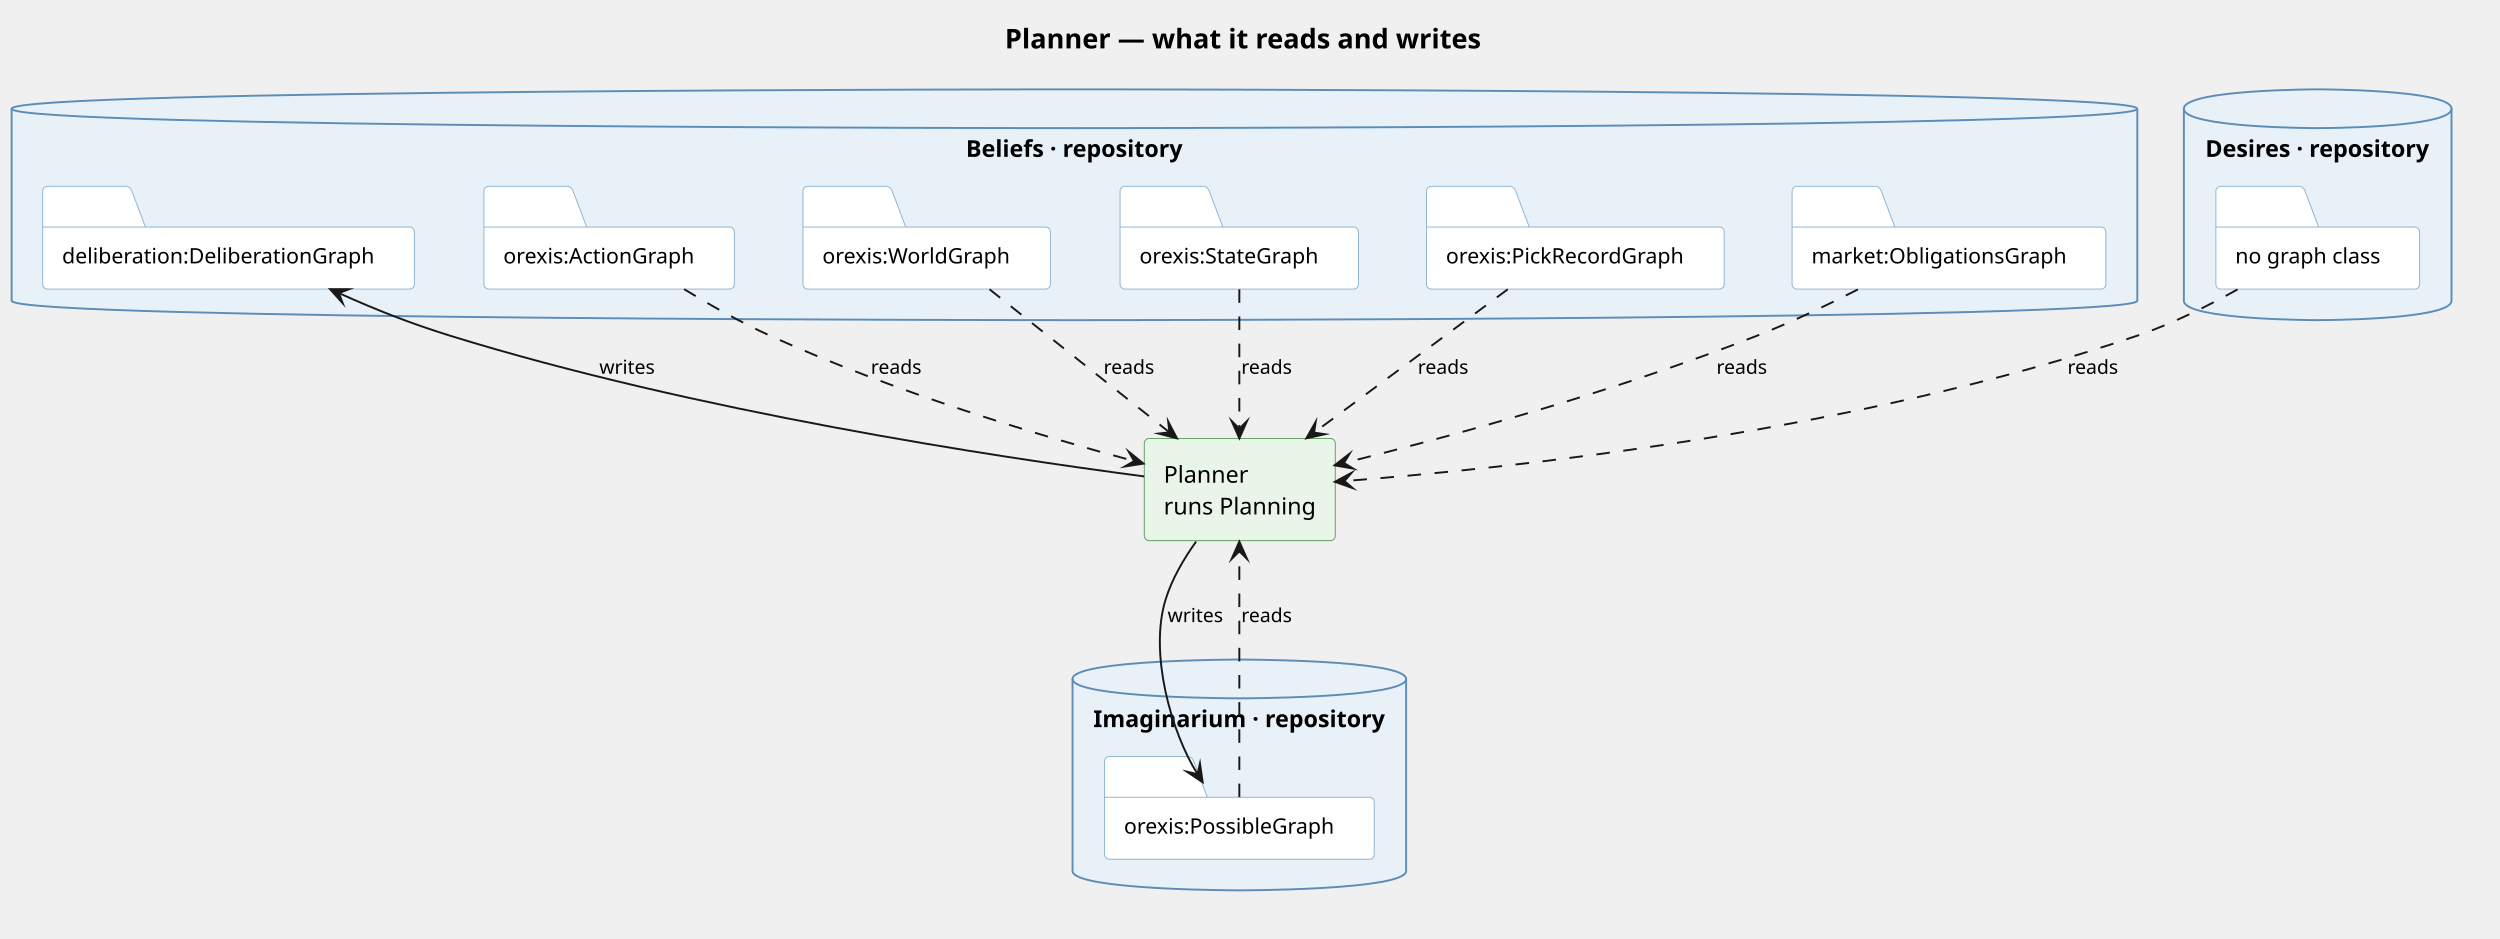
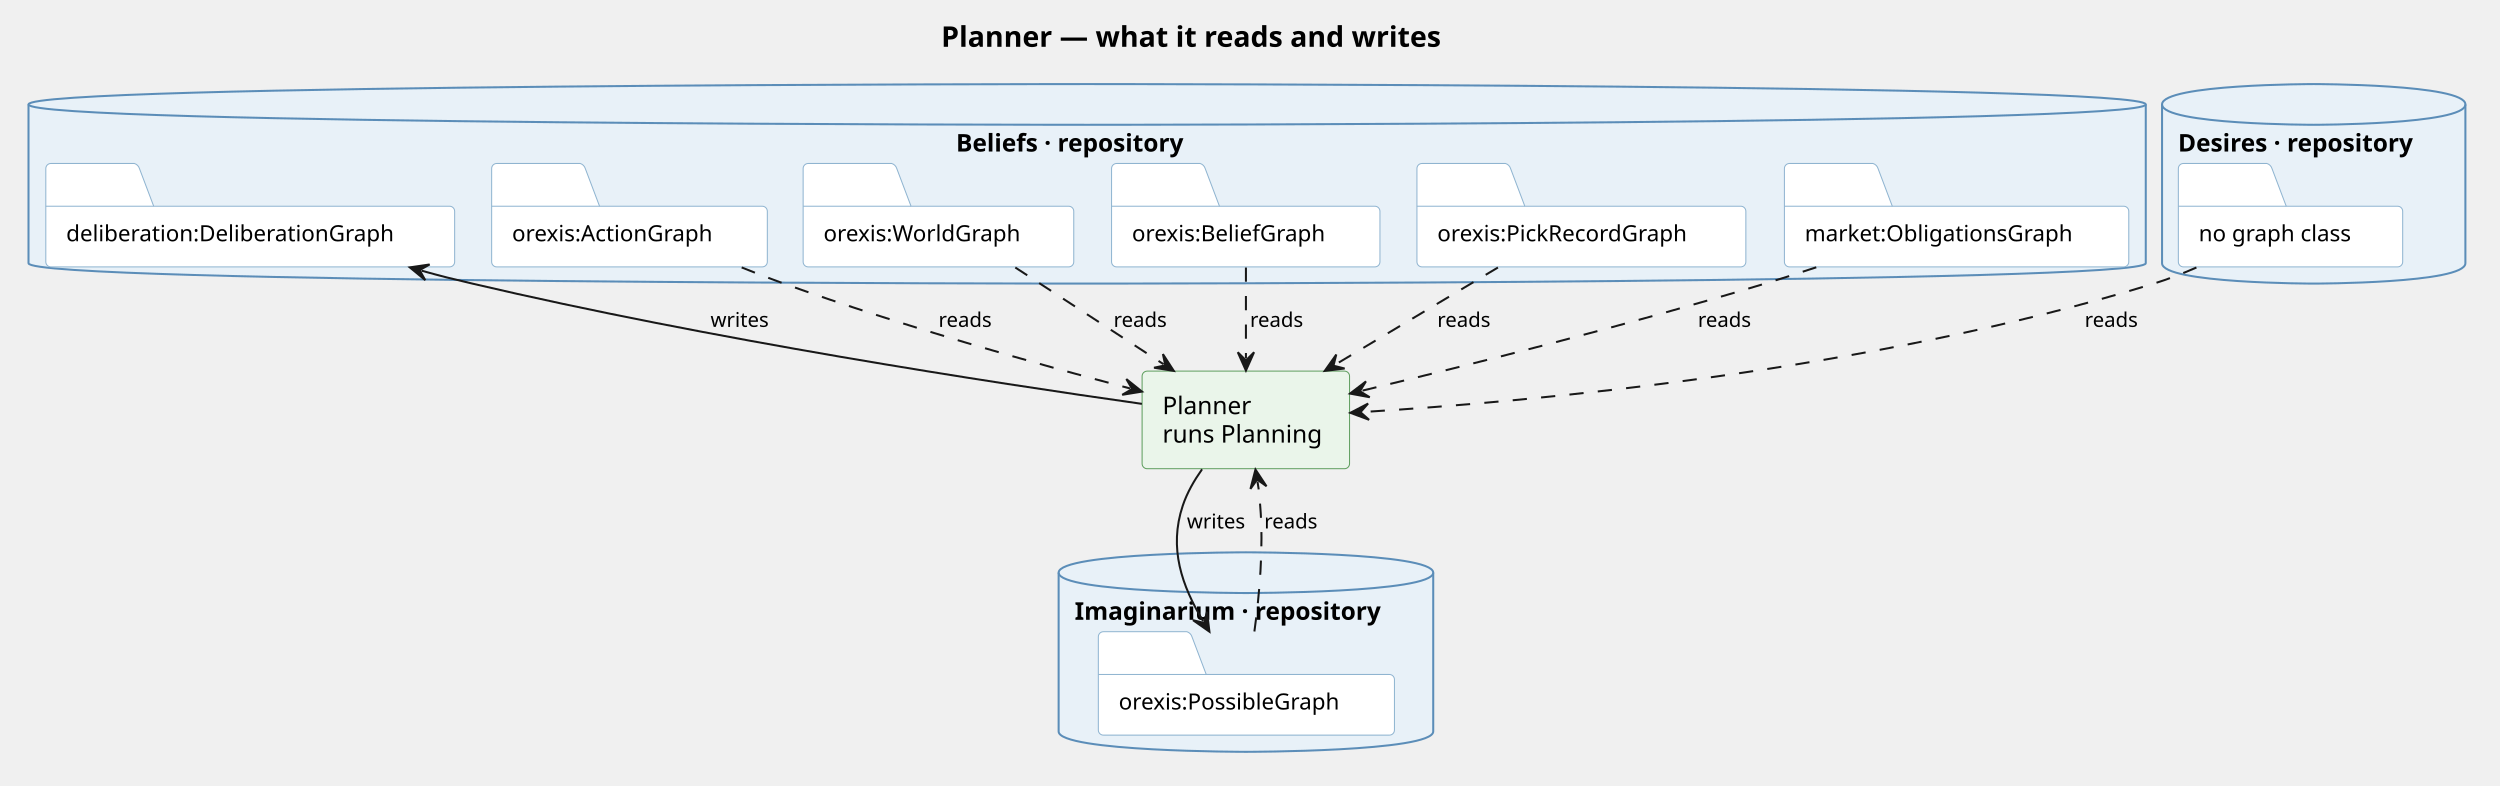
- <svg xmlns="http://www.w3.org/2000/svg" version="1.1" data-diagram-type="DESCRIPTION" style="width:1289px;height:484px;background:#FFFFFF;" width="1289px" height="484px" viewBox="0 0 1289 484" zoomAndPan="magnify" preserveAspectRatio="none" contentStyleType="text/css">
+ <svg xmlns="http://www.w3.org/2000/svg" contentStyleType="text/css" height="386px" preserveAspectRatio="none" style="width:1228px;height:386px;background:#FFFFFF;" version="1.1" viewBox="0 0 1228 386" width="1228px" zoomAndPan="magnify">
  <defs />
-   <g font-family="sans-serif" lengthAdjust="spacing">
-     <g class="title" data-source-line="1">
-       <text x="518.108" y="24.966" fill="#000" font-size="14" textLength="245.783" font-weight="700">Planner — what it reads and writes</text>
+   <g>
+     <text fill="#000000" font-family="sans-serif" font-size="14" font-weight="bold" lengthAdjust="spacing" textLength="277.409" x="462.295" y="22.995">Planner — what it reads and writes</text>
+     <g id="cluster_BEL">
+       <path d="M14,51.297 C14,41.297 534,41.297 534,41.297 C534,41.297 1054,41.297 1054,51.297 L1054,129.297 C1054,139.297 534,139.297 534,139.297 C534,139.297 14,139.297 14,129.297 L14,51.297 " fill="#E8F1F8" style="stroke:#5B8DB8;stroke-width:1.0;" />
+       <path d="M14,51.297 C14,61.297 534,61.297 534,61.297 C534,61.297 1054,61.297 1054,51.297 " fill="none" style="stroke:#5B8DB8;stroke-width:1.0;" />
+       <text fill="#000000" font-family="sans-serif" font-size="12" font-weight="bold" lengthAdjust="spacing" textLength="128.795" x="469.603" y="74.436">Beliefs · repository</text>
    </g>
-     <g class="cluster" data-qualified-name="BEL" id="ent0001" data-source-line="23">
-       <path d="M6,56.068 C6,46.068 554,46.068 554,46.068 C554,46.068 1102,46.068 1102,56.068 L1102,155.068 C1102,165.068 554,165.068 554,165.068 C554,165.068 6,165.068 6,155.068 L6,56.068" style="stroke:#5B8DB8;stroke-width:1;" fill="#E8F1F8" />
-       <path d="M6,56.068 C6,66.068 554,66.068 554,66.068 C554,66.068 1102,66.068 1102,56.068" style="stroke:#5B8DB8;stroke-width:1;" fill="none" />
-       <text x="498.032" y="80.896" fill="#000" font-size="12" textLength="111.937" font-weight="700">Beliefs · repository</text>
+     <g id="cluster_DES">
+       <path d="M1062,51.297 C1062,41.297 1136.5,41.297 1136.5,41.297 C1136.5,41.297 1211,41.297 1211,51.297 L1211,129.297 C1211,139.297 1136.5,139.297 1136.5,139.297 C1136.5,139.297 1062,139.297 1062,129.297 L1062,51.297 " fill="#E8F1F8" style="stroke:#5B8DB8;stroke-width:1.0;" />
+       <path d="M1062,51.297 C1062,61.297 1136.5,61.297 1136.5,61.297 C1136.5,61.297 1211,61.297 1211,51.297 " fill="none" style="stroke:#5B8DB8;stroke-width:1.0;" />
+       <text fill="#000000" font-family="sans-serif" font-size="12" font-weight="bold" lengthAdjust="spacing" textLength="133.336" x="1069.832" y="74.436">Desires · repository</text>
    </g>
-     <g class="cluster" data-qualified-name="DES" id="ent0008" data-source-line="32">
-       <path d="M1126,56.068 C1126,46.068 1195,46.068 1195,46.068 C1195,46.068 1264,46.068 1264,56.068 L1264,155.068 C1264,165.068 1195,165.068 1195,165.068 C1195,165.068 1126,165.068 1126,155.068 L1126,56.068" style="stroke:#5B8DB8;stroke-width:1;" fill="#E8F1F8" />
-       <path d="M1126,56.068 C1126,66.068 1195,66.068 1195,66.068 C1195,66.068 1264,66.068 1264,56.068" style="stroke:#5B8DB8;stroke-width:1;" fill="none" />
-       <text x="1137.07" y="80.896" fill="#000" font-size="12" textLength="115.861" font-weight="700">Desires · repository</text>
+     <g id="cluster_IMG">
+       <path d="M520,281.297 C520,271.297 612,271.297 612,271.297 C612,271.297 704,271.297 704,281.297 L704,359.297 C704,369.297 612,369.297 612,369.297 C612,369.297 520,369.297 520,359.297 L520,281.297 " fill="#E8F1F8" style="stroke:#5B8DB8;stroke-width:1.0;" />
+       <path d="M520,281.297 C520,291.297 612,291.297 612,291.297 C612,291.297 704,291.297 704,281.297 " fill="none" style="stroke:#5B8DB8;stroke-width:1.0;" />
+       <text fill="#000000" font-family="sans-serif" font-size="12" font-weight="bold" lengthAdjust="spacing" textLength="168.269" x="527.865" y="304.435">Imaginarium · repository</text>
    </g>
-     <g class="cluster" data-qualified-name="IMG" id="ent0010" data-source-line="36">
-       <path d="M553,350.068 C553,340.068 639,340.068 639,340.068 C639,340.068 725,340.068 725,350.068 L725,449.068 C725,459.068 639,459.068 639,459.068 C639,459.068 553,459.068 553,449.068 L553,350.068" style="stroke:#5B8DB8;stroke-width:1;" fill="#E8F1F8" />
-       <path d="M553,350.068 C553,360.068 639,360.068 639,360.068 C639,360.068 725,360.068 725,350.068" style="stroke:#5B8DB8;stroke-width:1;" fill="none" />
-       <text x="563.687" y="374.896" fill="#000" font-size="12" textLength="150.625" font-weight="700">Imaginarium · repository</text>
+     <g id="elem_PL">
+       <rect fill="#EAF5EA" height="47.938" rx="2.5" ry="2.5" style="stroke:#5E9E5E;stroke-width:0.5;" width="101.902" x="561" y="182.297" />
+       <text fill="#000000" font-family="sans-serif" font-size="12" lengthAdjust="spacing" textLength="45.451" x="571" y="203.435">Planner</text>
+       <text fill="#000000" font-family="sans-serif" font-size="12" lengthAdjust="spacing" textLength="81.902" x="571" y="217.404">runs Planning</text>
    </g>
-     <g class="entity" data-qualified-name="BEL.A" id="ent0002" data-source-line="24">
-       <path d="M252,96.068 L293,96.068 A3.75,3.75 0 0 1 295.5,98.568 L302.5,117.068 L376.131,117.068 A2.5,2.5 0 0 1 378.631,119.568 L378.631,146.55 A2.5,2.5 0 0 1 376.131,149.05 L252,149.05 A2.5,2.5 0 0 1 249.5,146.55 L249.5,98.568 A2.5,2.5 0 0 1 252,96.068" style="stroke:#8FB4D0;stroke-width:0.5;" fill="#FFF" />
-       <line x1="249.5" y1="117.068" x2="302.5" y2="117.068" style="stroke:#8FB4D0;stroke-width:0.5;" />
-       <text x="259.5" y="135.827" fill="#000" font-size="11" textLength="99.131">orexis:ActionGraph</text>
+     <g id="elem_A">
+       <path d="M244,80.297 L285,80.297 A3.75,3.75 0 0 1 287.5,82.797 L294.5,101.297 L374.408,101.297 A2.5,2.5 0 0 1 376.908,103.797 L376.908,128.602 A2.5,2.5 0 0 1 374.408,131.102 L244,131.102 A2.5,2.5 0 0 1 241.5,128.602 L241.5,82.797 A2.5,2.5 0 0 1 244,80.297 " fill="#FFFFFF" style="stroke:#8FB4D0;stroke-width:0.5;" />
+       <line style="stroke:#8FB4D0;stroke-width:0.5;" x1="241.5" x2="294.5" y1="101.297" y2="101.297" />
+       <text fill="#000000" font-family="sans-serif" font-size="11" lengthAdjust="spacing" textLength="105.408" x="251.5" y="118.507">orexis:ActionGraph</text>
    </g>
-     <g class="entity" data-qualified-name="BEL.W" id="ent0003" data-source-line="25">
-       <path d="M416.5,96.068 L457.5,96.068 A3.75,3.75 0 0 1 460,98.568 L467,117.068 L539.091,117.068 A2.5,2.5 0 0 1 541.591,119.568 L541.591,146.55 A2.5,2.5 0 0 1 539.091,149.05 L416.5,149.05 A2.5,2.5 0 0 1 414,146.55 L414,98.568 A2.5,2.5 0 0 1 416.5,96.068" style="stroke:#8FB4D0;stroke-width:0.5;" fill="#FFF" />
-       <line x1="414" y1="117.068" x2="467" y2="117.068" style="stroke:#8FB4D0;stroke-width:0.5;" />
-       <text x="424" y="135.827" fill="#000" font-size="11" textLength="97.591">orexis:WorldGraph</text>
+     <g id="elem_W">
+       <path d="M397,80.297 L438,80.297 A3.75,3.75 0 0 1 440.5,82.797 L447.5,101.297 L524.932,101.297 A2.5,2.5 0 0 1 527.432,103.797 L527.432,128.602 A2.5,2.5 0 0 1 524.932,131.102 L397,131.102 A2.5,2.5 0 0 1 394.5,128.602 L394.5,82.797 A2.5,2.5 0 0 1 397,80.297 " fill="#FFFFFF" style="stroke:#8FB4D0;stroke-width:0.5;" />
+       <line style="stroke:#8FB4D0;stroke-width:0.5;" x1="394.5" x2="447.5" y1="101.297" y2="101.297" />
+       <text fill="#000000" font-family="sans-serif" font-size="11" lengthAdjust="spacing" textLength="102.932" x="404.5" y="118.507">orexis:WorldGraph</text>
    </g>
-     <g class="entity" data-qualified-name="BEL.S" id="ent0004" data-source-line="26">
-       <path d="M580,96.068 L621,96.068 A3.75,3.75 0 0 1 623.5,98.568 L630.5,117.068 L697.916,117.068 A2.5,2.5 0 0 1 700.416,119.568 L700.416,146.55 A2.5,2.5 0 0 1 697.916,149.05 L580,149.05 A2.5,2.5 0 0 1 577.5,146.55 L577.5,98.568 A2.5,2.5 0 0 1 580,96.068" style="stroke:#8FB4D0;stroke-width:0.5;" fill="#FFF" />
-       <line x1="577.5" y1="117.068" x2="630.5" y2="117.068" style="stroke:#8FB4D0;stroke-width:0.5;" />
-       <text x="587.5" y="135.827" fill="#000" font-size="11" textLength="92.916">orexis:StateGraph</text>
+     <g id="elem_S">
+       <path d="M548.5,80.297 L589.5,80.297 A3.75,3.75 0 0 1 592,82.797 L599,101.297 L675.331,101.297 A2.5,2.5 0 0 1 677.831,103.797 L677.831,128.602 A2.5,2.5 0 0 1 675.331,131.102 L548.5,131.102 A2.5,2.5 0 0 1 546,128.602 L546,82.797 A2.5,2.5 0 0 1 548.5,80.297 " fill="#FFFFFF" style="stroke:#8FB4D0;stroke-width:0.5;" />
+       <line style="stroke:#8FB4D0;stroke-width:0.5;" x1="546" x2="599" y1="101.297" y2="101.297" />
+       <text fill="#000000" font-family="sans-serif" font-size="11" lengthAdjust="spacing" textLength="101.831" x="556" y="118.507">orexis:BeliefGraph</text>
    </g>
-     <g class="entity" data-qualified-name="BEL.P" id="ent0005" data-source-line="27">
-       <path d="M738,96.068 L779,96.068 A3.75,3.75 0 0 1 781.5,98.568 L788.5,117.068 L886.496,117.068 A2.5,2.5 0 0 1 888.996,119.568 L888.996,146.55 A2.5,2.5 0 0 1 886.496,149.05 L738,149.05 A2.5,2.5 0 0 1 735.5,146.55 L735.5,98.568 A2.5,2.5 0 0 1 738,96.068" style="stroke:#8FB4D0;stroke-width:0.5;" fill="#FFF" />
-       <line x1="735.5" y1="117.068" x2="788.5" y2="117.068" style="stroke:#8FB4D0;stroke-width:0.5;" />
-       <text x="745.5" y="135.827" fill="#000" font-size="11" textLength="123.496">orexis:PickRecordGraph</text>
+     <g id="elem_P">
+       <path d="M698.5,80.297 L739.5,80.297 A3.75,3.75 0 0 1 742,82.797 L749,101.297 L855.065,101.297 A2.5,2.5 0 0 1 857.565,103.797 L857.565,128.602 A2.5,2.5 0 0 1 855.065,131.102 L698.5,131.102 A2.5,2.5 0 0 1 696,128.602 L696,82.797 A2.5,2.5 0 0 1 698.5,80.297 " fill="#FFFFFF" style="stroke:#8FB4D0;stroke-width:0.5;" />
+       <line style="stroke:#8FB4D0;stroke-width:0.5;" x1="696" x2="749" y1="101.297" y2="101.297" />
+       <text fill="#000000" font-family="sans-serif" font-size="11" lengthAdjust="spacing" textLength="131.565" x="706" y="118.507">orexis:PickRecordGraph</text>
    </g>
-     <g class="entity" data-qualified-name="BEL.O" id="ent0006" data-source-line="28">
-       <path d="M926.5,96.068 L967.5,96.068 A3.75,3.75 0 0 1 970,98.568 L977,117.068 L1083.279,117.068 A2.5,2.5 0 0 1 1085.779,119.568 L1085.779,146.55 A2.5,2.5 0 0 1 1083.279,149.05 L926.5,149.05 A2.5,2.5 0 0 1 924,146.55 L924,98.568 A2.5,2.5 0 0 1 926.5,96.068" style="stroke:#8FB4D0;stroke-width:0.5;" fill="#FFF" />
-       <line x1="924" y1="117.068" x2="977" y2="117.068" style="stroke:#8FB4D0;stroke-width:0.5;" />
-       <text x="934" y="135.827" fill="#000" font-size="11" textLength="131.779">market:ObligationsGraph</text>
+     <g id="elem_O">
+       <path d="M879,80.297 L920,80.297 A3.75,3.75 0 0 1 922.5,82.797 L929.5,101.297 L1043.154,101.297 A2.5,2.5 0 0 1 1045.654,103.797 L1045.654,128.602 A2.5,2.5 0 0 1 1043.154,131.102 L879,131.102 A2.5,2.5 0 0 1 876.5,128.602 L876.5,82.797 A2.5,2.5 0 0 1 879,80.297 " fill="#FFFFFF" style="stroke:#8FB4D0;stroke-width:0.5;" />
+       <line style="stroke:#8FB4D0;stroke-width:0.5;" x1="876.5" x2="929.5" y1="101.297" y2="101.297" />
+       <text fill="#000000" font-family="sans-serif" font-size="11" lengthAdjust="spacing" textLength="139.154" x="886.5" y="118.507">market:ObligationsGraph</text>
    </g>
-     <g class="entity" data-qualified-name="BEL.D" id="ent0007" data-source-line="29">
-       <path d="M24.5,96.068 L65.5,96.068 A3.75,3.75 0 0 1 68,98.568 L75,117.068 L211.177,117.068 A2.5,2.5 0 0 1 213.677,119.568 L213.677,146.55 A2.5,2.5 0 0 1 211.177,149.05 L24.5,149.05 A2.5,2.5 0 0 1 22,146.55 L22,98.568 A2.5,2.5 0 0 1 24.5,96.068" style="stroke:#8FB4D0;stroke-width:0.5;" fill="#FFF" />
-       <line x1="22" y1="117.068" x2="75" y2="117.068" style="stroke:#8FB4D0;stroke-width:0.5;" />
-       <text x="32" y="135.827" fill="#000" font-size="11" textLength="161.677">deliberation:DeliberationGraph</text>
+     <g id="elem_D">
+       <path d="M25,80.297 L66,80.297 A3.75,3.75 0 0 1 68.5,82.797 L75.5,101.297 L220.828,101.297 A2.5,2.5 0 0 1 223.328,103.797 L223.328,128.602 A2.5,2.5 0 0 1 220.828,131.102 L25,131.102 A2.5,2.5 0 0 1 22.5,128.602 L22.5,82.797 A2.5,2.5 0 0 1 25,80.297 " fill="#FFFFFF" style="stroke:#8FB4D0;stroke-width:0.5;" />
+       <line style="stroke:#8FB4D0;stroke-width:0.5;" x1="22.5" x2="75.5" y1="101.297" y2="101.297" />
+       <text fill="#000000" font-family="sans-serif" font-size="11" lengthAdjust="spacing" textLength="170.828" x="32.5" y="118.507">deliberation:DeliberationGraph</text>
    </g>
-     <g class="entity" data-qualified-name="DES.X" id="ent0009" data-source-line="33">
-       <path d="M1145,96.068 L1186,96.068 A3.75,3.75 0 0 1 1188.5,98.568 L1195.5,117.068 L1245.041,117.068 A2.5,2.5 0 0 1 1247.541,119.568 L1247.541,146.55 A2.5,2.5 0 0 1 1245.041,149.05 L1145,149.05 A2.5,2.5 0 0 1 1142.5,146.55 L1142.5,98.568 A2.5,2.5 0 0 1 1145,96.068" style="stroke:#8FB4D0;stroke-width:0.5;" fill="#FFF" />
-       <line x1="1142.5" y1="117.068" x2="1195.5" y2="117.068" style="stroke:#8FB4D0;stroke-width:0.5;" />
-       <text x="1152.5" y="135.827" fill="#000" font-size="11" textLength="75.041">no graph class</text>
+     <g id="elem_X">
+       <path d="M1072.5,80.297 L1113.5,80.297 A3.75,3.75 0 0 1 1116,82.797 L1123,101.297 L1177.701,101.297 A2.5,2.5 0 0 1 1180.201,103.797 L1180.201,128.602 A2.5,2.5 0 0 1 1177.701,131.102 L1072.5,131.102 A2.5,2.5 0 0 1 1070,128.602 L1070,82.797 A2.5,2.5 0 0 1 1072.5,80.297 " fill="#FFFFFF" style="stroke:#8FB4D0;stroke-width:0.5;" />
+       <line style="stroke:#8FB4D0;stroke-width:0.5;" x1="1070" x2="1123" y1="101.297" y2="101.297" />
+       <text fill="#000000" font-family="sans-serif" font-size="11" lengthAdjust="spacing" textLength="80.201" x="1080" y="118.507">no graph class</text>
    </g>
-     <g class="entity" data-qualified-name="IMG.V" id="ent0011" data-source-line="37">
-       <path d="M572,390.068 L613,390.068 A3.75,3.75 0 0 1 615.5,392.568 L622.5,411.068 L706.053,411.068 A2.5,2.5 0 0 1 708.553,413.568 L708.553,440.55 A2.5,2.5 0 0 1 706.053,443.05 L572,443.05 A2.5,2.5 0 0 1 569.5,440.55 L569.5,392.568 A2.5,2.5 0 0 1 572,390.068" style="stroke:#8FB4D0;stroke-width:0.5;" fill="#FFF" />
-       <line x1="569.5" y1="411.068" x2="622.5" y2="411.068" style="stroke:#8FB4D0;stroke-width:0.5;" />
-       <text x="579.5" y="429.827" fill="#000" font-size="11" textLength="109.053">orexis:PossibleGraph</text>
+     <g id="elem_V">
+       <path d="M542,310.297 L583,310.297 A3.75,3.75 0 0 1 585.5,312.797 L592.5,331.297 L682.452,331.297 A2.5,2.5 0 0 1 684.952,333.797 L684.952,358.602 A2.5,2.5 0 0 1 682.452,361.102 L542,361.102 A2.5,2.5 0 0 1 539.5,358.602 L539.5,312.797 A2.5,2.5 0 0 1 542,310.297 " fill="#FFFFFF" style="stroke:#8FB4D0;stroke-width:0.5;" />
+       <line style="stroke:#8FB4D0;stroke-width:0.5;" x1="539.5" x2="592.5" y1="331.297" y2="331.297" />
+       <text fill="#000000" font-family="sans-serif" font-size="11" lengthAdjust="spacing" textLength="115.452" x="549.5" y="348.507">orexis:PossibleGraph</text>
    </g>
-     <g class="entity" data-qualified-name="PL" id="ent0012" data-source-line="40">
-       <rect x="590" y="226.068" width="98.469" height="52.688" fill="#EAF5EA" style="stroke:#5E9E5E;stroke-width:0.5;" rx="2.5" ry="2.5" />
-       <text x="600" y="248.896" fill="#000" font-size="12" textLength="43.644">Planner</text>
-       <text x="600" y="265.24" fill="#000" font-size="12" textLength="78.469">runs Planning</text>
-     </g>
-     <g class="link" data-entity-1="ent0002" data-entity-2="ent0012" id="lnk13" data-source-line="43" data-link-type="dependency">
-       <path d="M352.71,149.098 C366.35,157.428 382.03,166.278 397,173.068 C461.36,202.248 534.972,224.316 584.752,237.736" style="stroke:#181818;stroke-width:1;stroke-dasharray:7,7;" fill="none" id="A-to-PL" />
-       <polygon points="589.58,239.038,581.931,232.833,584.752,237.736,579.849,240.557,589.58,239.038" fill="#181818" style="stroke:#181818;stroke-width:1;stroke-linejoin:miter;stroke-miterlimit:10;" />
-       <text x="449" y="192.758" fill="#000" font-size="10" textLength="26.32">reads</text>
-     </g>
-     <g class="link" data-entity-1="ent0003" data-entity-2="ent0012" id="lnk14" data-source-line="44" data-link-type="dependency">
-       <path d="M510.19,149.168 C538.27,171.488 574.886,200.596 602.946,222.906" style="stroke:#181818;stroke-width:1;stroke-dasharray:7,7;" fill="none" id="W-to-PL" />
-       <polygon points="606.86,226.018,602.305,217.286,602.946,222.906,597.326,223.548,606.86,226.018" fill="#181818" style="stroke:#181818;stroke-width:1;stroke-linejoin:miter;stroke-miterlimit:10;" />
-       <text x="569" y="192.758" fill="#000" font-size="10" textLength="26.32">reads</text>
-     </g>
-     <g class="link" data-entity-1="ent0004" data-entity-2="ent0012" id="lnk15" data-source-line="45" data-link-type="dependency">
-       <path d="M639,149.168 C639,171.488 639,198.708 639,221.018" style="stroke:#181818;stroke-width:1;stroke-dasharray:7,7;" fill="none" id="S-to-PL" />
-       <polygon points="639,226.018,643,217.018,639,221.018,635,217.018,639,226.018" fill="#181818" style="stroke:#181818;stroke-width:1;stroke-linejoin:miter;stroke-miterlimit:10;" />
-       <text x="640" y="192.758" fill="#000" font-size="10" textLength="26.32">reads</text>
-     </g>
-     <g class="link" data-entity-1="ent0005" data-entity-2="ent0012" id="lnk16" data-source-line="46" data-link-type="dependency">
-       <path d="M777.41,149.168 C747.23,171.488 707.71,200.734 677.55,223.044" style="stroke:#181818;stroke-width:1;stroke-dasharray:7,7;" fill="none" id="P-to-PL" />
-       <polygon points="673.53,226.018,683.144,223.881,677.55,223.044,678.387,217.45,673.53,226.018" fill="#181818" style="stroke:#181818;stroke-width:1;stroke-linejoin:miter;stroke-miterlimit:10;" />
-       <text x="731" y="192.758" fill="#000" font-size="10" textLength="26.32">reads</text>
-     </g>
-     <g class="link" data-entity-1="ent0006" data-entity-2="ent0012" id="lnk17" data-source-line="47" data-link-type="dependency">
-       <path d="M957.94,149.238 C941.76,157.488 923.35,166.248 906,173.068 C831.81,202.248 747.192,225.22 692.952,238.72" style="stroke:#181818;stroke-width:1;stroke-dasharray:7,7;" fill="none" id="O-to-PL" />
-       <polygon points="688.1,239.928,697.8,241.636,692.952,238.72,695.867,233.873,688.1,239.928" fill="#181818" style="stroke:#181818;stroke-width:1;stroke-linejoin:miter;stroke-miterlimit:10;" />
-       <text x="885" y="192.758" fill="#000" font-size="10" textLength="26.32">reads</text>
-     </g>
-     <g class="link" data-entity-1="ent0009" data-entity-2="ent0012" id="lnk18" data-source-line="48" data-link-type="dependency">
-       <path d="M1153.7,149.218 C1138.01,157.968 1119.66,167.048 1102,173.068 C956.54,222.658 779.245,241.393 693.235,248.033" style="stroke:#181818;stroke-width:1;stroke-dasharray:7,7;" fill="none" id="X-to-PL" />
-       <polygon points="688.25,248.418,697.531,251.713,693.235,248.033,696.915,243.737,688.25,248.418" fill="#181818" style="stroke:#181818;stroke-width:1;stroke-linejoin:miter;stroke-miterlimit:10;" />
-       <text x="1066" y="192.758" fill="#000" font-size="10" textLength="26.32">reads</text>
-     </g>
-     <g class="link" data-entity-1="ent0011" data-entity-2="ent0012" id="lnk19" data-source-line="49" data-link-type="dependency">
-       <path d="M639,411.018 C639,380.738 639,314.568 639,284.238" style="stroke:#181818;stroke-width:1;stroke-dasharray:7,7;" fill="none" id="V-to-PL" />
-       <polygon points="639,279.238,635,288.238,639,284.238,643,288.238,639,279.238" fill="#181818" style="stroke:#181818;stroke-width:1;stroke-linejoin:miter;stroke-miterlimit:10;" />
-       <text x="640" y="320.758" fill="#000" font-size="10" textLength="26.32">reads</text>
-     </g>
-     <g class="link" data-entity-1="ent0012" data-entity-2="ent0011" id="lnk20" data-source-line="50" data-link-type="dependency">
-       <path d="M616.71,279.238 C610.36,288.098 604.28,298.468 601,309.068 C592.35,337.008 603.981,377.685 617.441,399.125" style="stroke:#181818;stroke-width:1;" fill="none" id="PL-to-V" />
-       <polygon points="620.1,403.36,618.702,393.611,617.441,399.125,611.927,397.865,620.1,403.36" fill="#181818" style="stroke:#181818;stroke-width:1;stroke-linejoin:miter;stroke-miterlimit:10;" />
-       <text x="602" y="320.758" fill="#000" font-size="10" textLength="28.61">writes</text>
-     </g>
-     <g class="link" data-entity-1="ent0012" data-entity-2="ent0007" id="lnk21" data-source-line="51" data-link-type="dependency">
-       <path d="M589.91,245.638 C512.57,235.508 358.15,212.098 232,173.068 C211.28,166.658 193.822,159.695 174.722,151.125" style="stroke:#181818;stroke-width:1;" fill="none" id="PL-to-D" />
-       <polygon points="170.16,149.078,176.734,156.412,174.722,151.125,180.009,149.113,170.16,149.078" fill="#181818" style="stroke:#181818;stroke-width:1;stroke-linejoin:miter;stroke-miterlimit:10;" />
-       <text x="309" y="192.758" fill="#000" font-size="10" textLength="28.61">writes</text>
-     </g>
+     <polygon fill="#181818" points="560.949,192.352,553.264,186.193,556.114,191.079,551.227,193.929,560.949,192.352" style="stroke:#181818;stroke-width:1.0;" />
+     <path d="M364.311,131.367 C371.228,134.168 378.244,136.88 385,139.297 C444.511,160.584 508.767,178.617 555.147,190.824 " fill="none" style="stroke:#181818;stroke-width:1.0;stroke-dasharray:7.0,7.0;" />
+     <text fill="#000000" font-family="sans-serif" font-size="10" lengthAdjust="spacing" textLength="27.949" x="461" y="160.579">reads</text>
+     <polygon fill="#181818" points="576.58,182.192,571.227,173.924,572.392,179.46,566.857,180.625,576.58,182.192" style="stroke:#181818;stroke-width:1.0;" />
+     <path d="M498.714,131.399 C522.562,146.955 548.161,163.653 571.555,178.914 " fill="none" style="stroke:#181818;stroke-width:1.0;stroke-dasharray:7.0,7.0;" />
+     <text fill="#000000" font-family="sans-serif" font-size="10" lengthAdjust="spacing" textLength="27.949" x="547" y="160.579">reads</text>
+     <polygon fill="#181818" points="612,182.024,616,173.024,612,177.024,608,173.024,612,182.024" style="stroke:#181818;stroke-width:1.0;" />
+     <path d="M612,131.399 C612,146.898 612,160.785 612,176.024 " fill="none" style="stroke:#181818;stroke-width:1.0;stroke-dasharray:7.0,7.0;" />
+     <text fill="#000000" font-family="sans-serif" font-size="10" lengthAdjust="spacing" textLength="27.949" x="614" y="160.579">reads</text>
+     <polygon fill="#181818" points="650.704,182.192,660.482,181.013,654.997,179.629,656.381,174.144,650.704,182.192" style="stroke:#181818;stroke-width:1.0;" />
+     <path d="M735.789,131.399 C709.731,146.955 681.419,163.856 655.856,179.116 " fill="none" style="stroke:#181818;stroke-width:1.0;stroke-dasharray:7.0,7.0;" />
+     <text fill="#000000" font-family="sans-serif" font-size="10" lengthAdjust="spacing" textLength="27.949" x="706" y="160.579">reads</text>
+     <polygon fill="#181818" points="663.132,193.332,672.817,195.123,667.995,192.166,670.952,187.344,663.132,193.332" style="stroke:#181818;stroke-width:1.0;" />
+     <path d="M892.157,131.301 C883.716,134.098 875.183,136.828 867,139.297 C796.952,160.435 720.69,179.533 668.967,191.933 " fill="none" style="stroke:#181818;stroke-width:1.0;stroke-dasharray:7.0,7.0;" />
+     <text fill="#000000" font-family="sans-serif" font-size="10" lengthAdjust="spacing" textLength="27.949" x="834" y="160.579">reads</text>
+     <polygon fill="#181818" points="663.277,202.777,672.509,206.209,668.267,202.466,672.01,198.225,663.277,202.777" style="stroke:#181818;stroke-width:1.0;" />
+     <path d="M1078.883,131.403 C1072.015,134.406 1064.918,137.162 1058,139.297 C919.256,182.105 753.395,197.155 669.265,202.404 " fill="none" style="stroke:#181818;stroke-width:1.0;stroke-dasharray:7.0,7.0;" />
+     <text fill="#000000" font-family="sans-serif" font-size="10" lengthAdjust="spacing" textLength="27.949" x="1024" y="160.579">reads</text>
+     <polygon fill="#181818" points="616.685,230.625,614.222,240.161,617.509,235.557,622.113,238.844,616.685,230.625" style="stroke:#181818;stroke-width:1.0;" />
+     <path d="M616.158,310.185 C618.553,292.873 620.769,269.164 619,248.297 C618.512,242.541 618.634,242.296 617.673,236.543 " fill="none" style="stroke:#181818;stroke-width:1.0;stroke-dasharray:7.0,7.0;" />
+     <text fill="#000000" font-family="sans-serif" font-size="10" lengthAdjust="spacing" textLength="27.949" x="621" y="259.579">reads</text>
+     <polygon fill="#181818" points="594.073,310.282,592.864,300.507,591.497,305.997,586.008,304.629,594.073,310.282" style="stroke:#181818;stroke-width:1.0;" />
+     <path d="M590.458,230.507 C586.577,235.969 583.1,242.036 581,248.297 C573.947,269.319 580.601,287.872 590.982,305.139 " fill="none" style="stroke:#181818;stroke-width:1.0;" />
+     <text fill="#000000" font-family="sans-serif" font-size="10" lengthAdjust="spacing" textLength="30.352" x="583" y="259.579">writes</text>
+     <polygon fill="#181818" points="201.292,131.343,208.886,137.615,206.108,132.687,211.036,129.909,201.292,131.343" style="stroke:#181818;stroke-width:1.0;" />
+     <path d="M560.906,198.376 C487.585,188.004 348.515,166.685 232,139.297 C222.004,136.947 217.351,135.824 207.072,132.955 " fill="none" style="stroke:#181818;stroke-width:1.0;" />
+     <text fill="#000000" font-family="sans-serif" font-size="10" lengthAdjust="spacing" textLength="30.352" x="349" y="160.579">writes</text>
  </g>
</svg>
